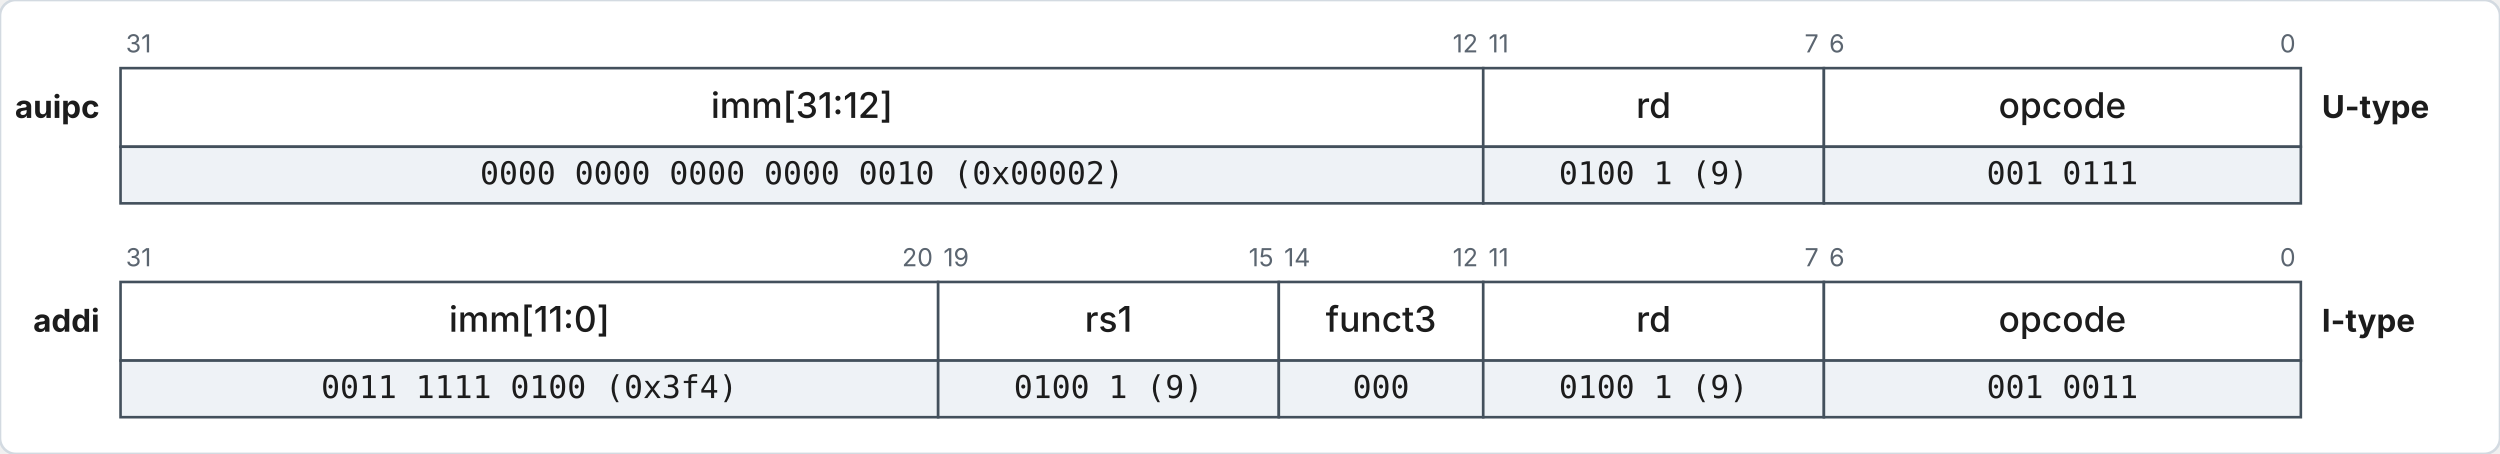
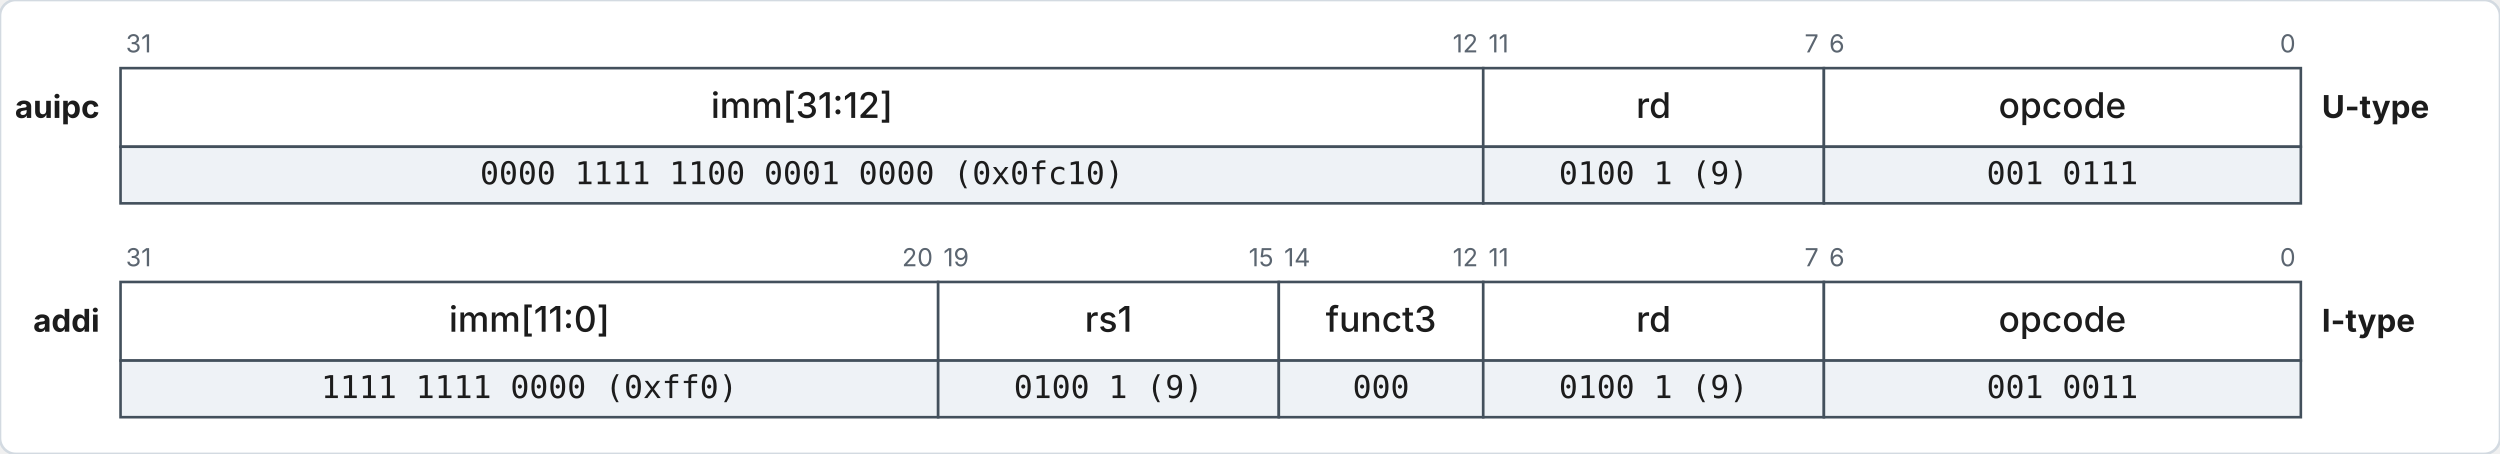
- <svg xmlns="http://www.w3.org/2000/svg" viewBox="0 0 954.0 173.2" width="954.0" height="173.2" role="img" aria-label="Encoding of auipc x9, 2 and addi x9, x9, 0x3f4">
+ <svg xmlns="http://www.w3.org/2000/svg" viewBox="0 0 954.0 173.2" width="954.0" height="173.2" role="img" aria-label="Encoding of auipc x9, 0xfc10 and addi x9, x9, 0xff0">
  <rect x="0" y="0" width="954.0" height="173.2" rx="6" fill="#ffffff" stroke="#d3dae1" />
  <text x="48.0" y="20.0" font-family="Inter, 'Helvetica Neue', Helvetica, Arial, sans-serif" font-size="9.5" fill="#5b6570" text-anchor="start" font-weight="normal" font-style="normal">31</text>
  <text x="564.0" y="20.0" font-family="Inter, 'Helvetica Neue', Helvetica, Arial, sans-serif" font-size="9.5" fill="#5b6570" text-anchor="end" font-weight="normal" font-style="normal">12</text>
  <text x="568.0" y="20.0" font-family="Inter, 'Helvetica Neue', Helvetica, Arial, sans-serif" font-size="9.5" fill="#5b6570" text-anchor="start" font-weight="normal" font-style="normal">11</text>
  <text x="694.0" y="20.0" font-family="Inter, 'Helvetica Neue', Helvetica, Arial, sans-serif" font-size="9.5" fill="#5b6570" text-anchor="end" font-weight="normal" font-style="normal">7</text>
  <text x="698.0" y="20.0" font-family="Inter, 'Helvetica Neue', Helvetica, Arial, sans-serif" font-size="9.5" fill="#5b6570" text-anchor="start" font-weight="normal" font-style="normal">6</text>
  <text x="876.0" y="20.0" font-family="Inter, 'Helvetica Neue', Helvetica, Arial, sans-serif" font-size="9.5" fill="#5b6570" text-anchor="end" font-weight="normal" font-style="normal">0</text>
  <text x="38.0" y="45.0" font-family="Inter, 'Helvetica Neue', Helvetica, Arial, sans-serif" font-size="12" fill="#1c1c1c" text-anchor="end" font-weight="bold" font-style="normal">auipc</text>
  <rect x="46.0" y="26.0" width="520.0" height="30.0" fill="#ffffff" stroke="#43505c" stroke-width="1" />
  <text x="306.0" y="45.0" font-family="Inter, 'Helvetica Neue', Helvetica, Arial, sans-serif" font-size="13.5" fill="#1c1c1c" text-anchor="middle" font-weight="500" font-style="normal">imm[31:12]</text>
  <rect x="46.0" y="56.0" width="520.0" height="21.6" fill="#eef2f6" stroke="#43505c" stroke-width="1" />
-   <text x="306.0" y="70.3" font-family="'SFMono-Regular', 'DejaVu Sans Mono', Menlo, Consolas, monospace" font-size="12" fill="#1c1c1c" text-anchor="middle" font-weight="500" font-style="normal">0000 0000 0000 0000 0010  (0x00002)</text>
+   <text x="306.0" y="70.3" font-family="'SFMono-Regular', 'DejaVu Sans Mono', Menlo, Consolas, monospace" font-size="12" fill="#1c1c1c" text-anchor="middle" font-weight="500" font-style="normal">0000 1111 1100 0001 0000  (0x0fc10)</text>
  <rect x="566.0" y="26.0" width="130.0" height="30.0" fill="#ffffff" stroke="#43505c" stroke-width="1" />
  <text x="631.0" y="45.0" font-family="Inter, 'Helvetica Neue', Helvetica, Arial, sans-serif" font-size="13.5" fill="#1c1c1c" text-anchor="middle" font-weight="500" font-style="normal">rd</text>
  <rect x="566.0" y="56.0" width="130.0" height="21.6" fill="#eef2f6" stroke="#43505c" stroke-width="1" />
  <text x="631.0" y="70.3" font-family="'SFMono-Regular', 'DejaVu Sans Mono', Menlo, Consolas, monospace" font-size="12" fill="#1c1c1c" text-anchor="middle" font-weight="500" font-style="normal">0100 1 (9)</text>
  <rect x="696.0" y="26.0" width="182.0" height="30.0" fill="#ffffff" stroke="#43505c" stroke-width="1" />
  <text x="787.0" y="45.0" font-family="Inter, 'Helvetica Neue', Helvetica, Arial, sans-serif" font-size="13.5" fill="#1c1c1c" text-anchor="middle" font-weight="500" font-style="normal">opcode</text>
  <rect x="696.0" y="56.0" width="182.0" height="21.6" fill="#eef2f6" stroke="#43505c" stroke-width="1" />
  <text x="787.0" y="70.3" font-family="'SFMono-Regular', 'DejaVu Sans Mono', Menlo, Consolas, monospace" font-size="12" fill="#1c1c1c" text-anchor="middle" font-weight="500" font-style="normal">001 0111</text>
  <text x="886.0" y="45.0" font-family="Inter, 'Helvetica Neue', Helvetica, Arial, sans-serif" font-size="12" fill="#1c1c1c" text-anchor="start" font-weight="bold" font-style="normal">U-type</text>
  <text x="48.0" y="101.6" font-family="Inter, 'Helvetica Neue', Helvetica, Arial, sans-serif" font-size="9.5" fill="#5b6570" text-anchor="start" font-weight="normal" font-style="normal">31</text>
  <text x="356.0" y="101.6" font-family="Inter, 'Helvetica Neue', Helvetica, Arial, sans-serif" font-size="9.5" fill="#5b6570" text-anchor="end" font-weight="normal" font-style="normal">20</text>
  <text x="360.0" y="101.6" font-family="Inter, 'Helvetica Neue', Helvetica, Arial, sans-serif" font-size="9.5" fill="#5b6570" text-anchor="start" font-weight="normal" font-style="normal">19</text>
  <text x="486.0" y="101.6" font-family="Inter, 'Helvetica Neue', Helvetica, Arial, sans-serif" font-size="9.5" fill="#5b6570" text-anchor="end" font-weight="normal" font-style="normal">15</text>
  <text x="490.0" y="101.6" font-family="Inter, 'Helvetica Neue', Helvetica, Arial, sans-serif" font-size="9.5" fill="#5b6570" text-anchor="start" font-weight="normal" font-style="normal">14</text>
  <text x="564.0" y="101.6" font-family="Inter, 'Helvetica Neue', Helvetica, Arial, sans-serif" font-size="9.5" fill="#5b6570" text-anchor="end" font-weight="normal" font-style="normal">12</text>
  <text x="568.0" y="101.6" font-family="Inter, 'Helvetica Neue', Helvetica, Arial, sans-serif" font-size="9.5" fill="#5b6570" text-anchor="start" font-weight="normal" font-style="normal">11</text>
  <text x="694.0" y="101.6" font-family="Inter, 'Helvetica Neue', Helvetica, Arial, sans-serif" font-size="9.5" fill="#5b6570" text-anchor="end" font-weight="normal" font-style="normal">7</text>
  <text x="698.0" y="101.6" font-family="Inter, 'Helvetica Neue', Helvetica, Arial, sans-serif" font-size="9.5" fill="#5b6570" text-anchor="start" font-weight="normal" font-style="normal">6</text>
  <text x="876.0" y="101.6" font-family="Inter, 'Helvetica Neue', Helvetica, Arial, sans-serif" font-size="9.5" fill="#5b6570" text-anchor="end" font-weight="normal" font-style="normal">0</text>
  <text x="38.0" y="126.6" font-family="Inter, 'Helvetica Neue', Helvetica, Arial, sans-serif" font-size="12" fill="#1c1c1c" text-anchor="end" font-weight="bold" font-style="normal">addi</text>
  <rect x="46.0" y="107.6" width="312.0" height="30.0" fill="#ffffff" stroke="#43505c" stroke-width="1" />
  <text x="202.0" y="126.6" font-family="Inter, 'Helvetica Neue', Helvetica, Arial, sans-serif" font-size="13.5" fill="#1c1c1c" text-anchor="middle" font-weight="500" font-style="normal">imm[11:0]</text>
  <rect x="46.0" y="137.6" width="312.0" height="21.6" fill="#eef2f6" stroke="#43505c" stroke-width="1" />
-   <text x="202.0" y="151.9" font-family="'SFMono-Regular', 'DejaVu Sans Mono', Menlo, Consolas, monospace" font-size="12" fill="#1c1c1c" text-anchor="middle" font-weight="500" font-style="normal">0011 1111 0100  (0x3f4)</text>
+   <text x="202.0" y="151.9" font-family="'SFMono-Regular', 'DejaVu Sans Mono', Menlo, Consolas, monospace" font-size="12" fill="#1c1c1c" text-anchor="middle" font-weight="500" font-style="normal">1111 1111 0000  (0xff0)</text>
  <rect x="358.0" y="107.6" width="130.0" height="30.0" fill="#ffffff" stroke="#43505c" stroke-width="1" />
  <text x="423.0" y="126.6" font-family="Inter, 'Helvetica Neue', Helvetica, Arial, sans-serif" font-size="13.5" fill="#1c1c1c" text-anchor="middle" font-weight="500" font-style="normal">rs1</text>
  <rect x="358.0" y="137.6" width="130.0" height="21.6" fill="#eef2f6" stroke="#43505c" stroke-width="1" />
  <text x="423.0" y="151.9" font-family="'SFMono-Regular', 'DejaVu Sans Mono', Menlo, Consolas, monospace" font-size="12" fill="#1c1c1c" text-anchor="middle" font-weight="500" font-style="normal">0100 1 (9)</text>
  <rect x="488.0" y="107.6" width="78.0" height="30.0" fill="#ffffff" stroke="#43505c" stroke-width="1" />
  <text x="527.0" y="126.6" font-family="Inter, 'Helvetica Neue', Helvetica, Arial, sans-serif" font-size="13.5" fill="#1c1c1c" text-anchor="middle" font-weight="500" font-style="normal">funct3</text>
  <rect x="488.0" y="137.6" width="78.0" height="21.6" fill="#eef2f6" stroke="#43505c" stroke-width="1" />
  <text x="527.0" y="151.9" font-family="'SFMono-Regular', 'DejaVu Sans Mono', Menlo, Consolas, monospace" font-size="12" fill="#1c1c1c" text-anchor="middle" font-weight="500" font-style="normal">000</text>
  <rect x="566.0" y="107.6" width="130.0" height="30.0" fill="#ffffff" stroke="#43505c" stroke-width="1" />
  <text x="631.0" y="126.6" font-family="Inter, 'Helvetica Neue', Helvetica, Arial, sans-serif" font-size="13.5" fill="#1c1c1c" text-anchor="middle" font-weight="500" font-style="normal">rd</text>
  <rect x="566.0" y="137.6" width="130.0" height="21.6" fill="#eef2f6" stroke="#43505c" stroke-width="1" />
  <text x="631.0" y="151.9" font-family="'SFMono-Regular', 'DejaVu Sans Mono', Menlo, Consolas, monospace" font-size="12" fill="#1c1c1c" text-anchor="middle" font-weight="500" font-style="normal">0100 1 (9)</text>
  <rect x="696.0" y="107.6" width="182.0" height="30.0" fill="#ffffff" stroke="#43505c" stroke-width="1" />
  <text x="787.0" y="126.6" font-family="Inter, 'Helvetica Neue', Helvetica, Arial, sans-serif" font-size="13.5" fill="#1c1c1c" text-anchor="middle" font-weight="500" font-style="normal">opcode</text>
  <rect x="696.0" y="137.6" width="182.0" height="21.6" fill="#eef2f6" stroke="#43505c" stroke-width="1" />
  <text x="787.0" y="151.9" font-family="'SFMono-Regular', 'DejaVu Sans Mono', Menlo, Consolas, monospace" font-size="12" fill="#1c1c1c" text-anchor="middle" font-weight="500" font-style="normal">001 0011</text>
  <text x="886.0" y="126.6" font-family="Inter, 'Helvetica Neue', Helvetica, Arial, sans-serif" font-size="12" fill="#1c1c1c" text-anchor="start" font-weight="bold" font-style="normal">I-type</text>
</svg>
